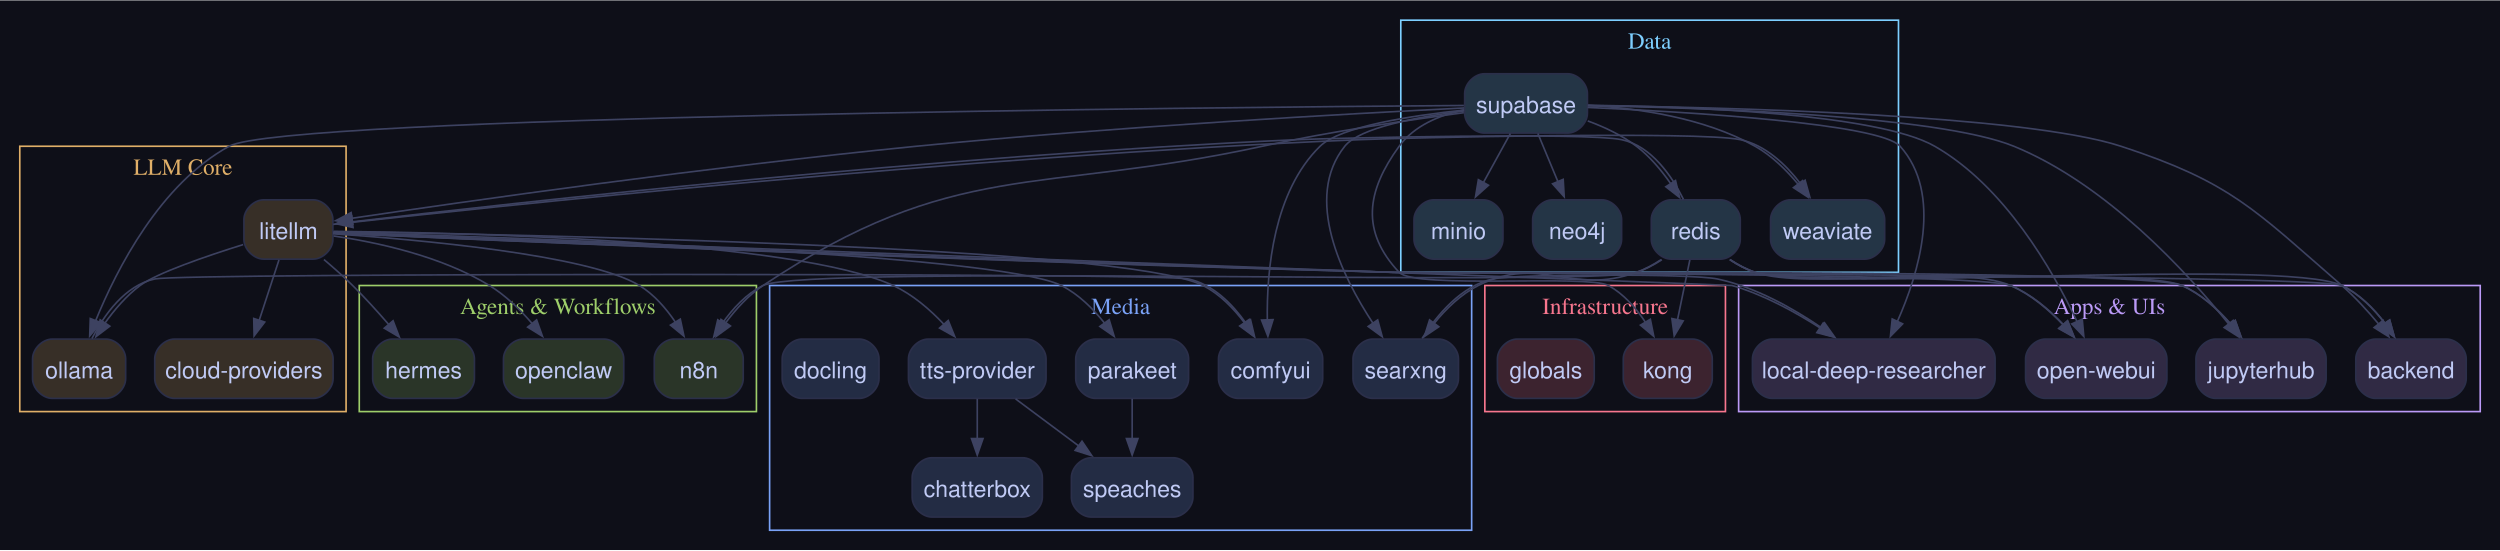
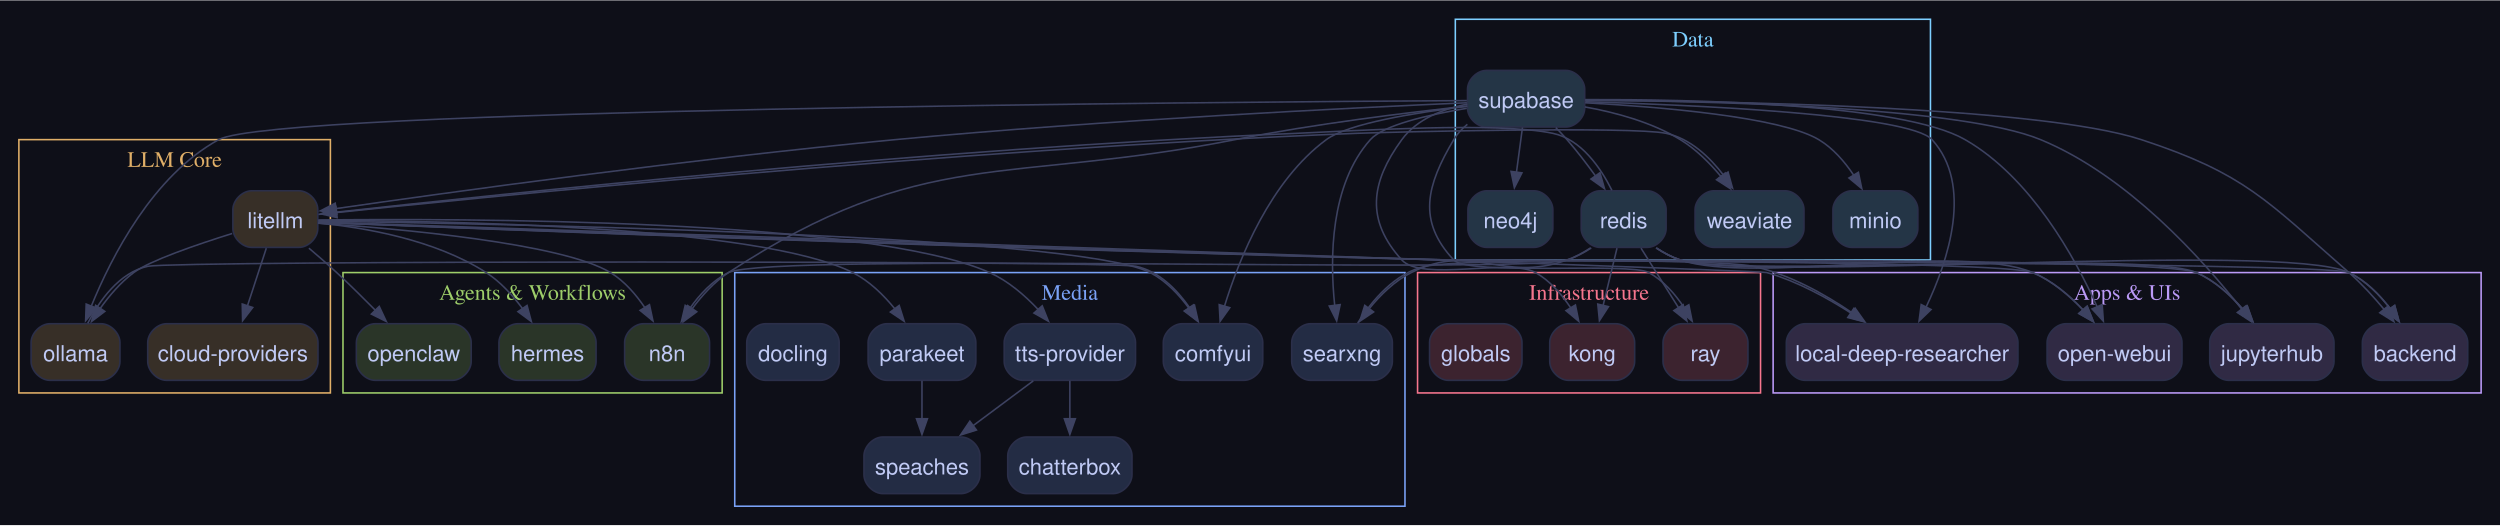
- <svg xmlns="http://www.w3.org/2000/svg" width="1517pt" height="334pt" viewBox="0.00 0.00 1517.00 333.50">
+ <svg xmlns="http://www.w3.org/2000/svg" width="1589pt" height="334pt" viewBox="0.00 0.00 1589.00 333.50">
  <g id="graph0" class="graph" transform="scale(1 1) rotate(0) translate(4 329.5)">
-     <polygon fill="#0e0f18" stroke="none" points="-4,4 -4,-329.5 1513,-329.5 1513,4 -4,4" />
+     <polygon fill="#0e0f18" stroke="none" points="-4,4 -4,-329.5 1585,-329.5 1585,4 -4,4" />
    <g id="clust1" class="cluster">
-       <polygon fill="#0e0f18" stroke="#f7768e" points="897,-80 897,-156.5 1043,-156.5 1043,-80 897,-80" />
-       <text text-anchor="middle" x="970" y="-139.2" font-family="Times,serif" font-size="14.00" fill="#f7768e">Infrastructure</text>
+       <polygon fill="#0e0f18" stroke="#f7768e" points="897,-80 897,-156.5 1115,-156.5 1115,-80 897,-80" />
+       <text text-anchor="middle" x="1006" y="-139.2" font-family="Times,serif" font-size="14.00" fill="#f7768e">Infrastructure</text>
    </g>
    <g id="clust2" class="cluster">
-       <polygon fill="#0e0f18" stroke="#7dcfff" points="846,-164.5 846,-317.5 1148,-317.5 1148,-164.5 846,-164.5" />
-       <text text-anchor="middle" x="997" y="-300.2" font-family="Times,serif" font-size="14.00" fill="#7dcfff">Data</text>
+       <polygon fill="#0e0f18" stroke="#7dcfff" points="921,-164.5 921,-317.5 1223,-317.5 1223,-164.5 921,-164.5" />
+       <text text-anchor="middle" x="1072" y="-300.2" font-family="Times,serif" font-size="14.00" fill="#7dcfff">Data</text>
    </g>
    <g id="clust3" class="cluster">
      <polygon fill="#0e0f18" stroke="#e0af68" points="8,-80 8,-241 206,-241 206,-80 8,-80" />
      <text text-anchor="middle" x="107" y="-223.7" font-family="Times,serif" font-size="14.00" fill="#e0af68">LLM Core</text>
    </g>
    <g id="clust4" class="cluster">
      <polygon fill="#0e0f18" stroke="#7aa2f7" points="463,-8 463,-156.5 889,-156.5 889,-8 463,-8" />
      <text text-anchor="middle" x="676" y="-139.2" font-family="Times,serif" font-size="14.00" fill="#7aa2f7">Media</text>
    </g>
    <g id="clust5" class="cluster">
      <polygon fill="#0e0f18" stroke="#9ece6a" points="214,-80 214,-156.5 455,-156.5 455,-80 214,-80" />
      <text text-anchor="middle" x="334.5" y="-139.2" font-family="Times,serif" font-size="14.00" fill="#9ece6a">Agents &amp; Workflows</text>
    </g>
    <g id="clust6" class="cluster">
-       <polygon fill="#0e0f18" stroke="#bb9af7" points="1051,-80 1051,-156.5 1501,-156.5 1501,-80 1051,-80" />
-       <text text-anchor="middle" x="1276" y="-139.2" font-family="Times,serif" font-size="14.00" fill="#bb9af7">Apps &amp; UIs</text>
+       <polygon fill="#0e0f18" stroke="#bb9af7" points="1123,-80 1123,-156.5 1573,-156.5 1573,-80 1123,-80" />
+       <text text-anchor="middle" x="1348" y="-139.2" font-family="Times,serif" font-size="14.00" fill="#bb9af7">Apps &amp; UIs</text>
    </g>
    <g id="node1" class="node">
      <path fill="#f7768e" fill-opacity="0.2" stroke="#2b2f4a" d="M951.38,-124C951.38,-124 916.62,-124 916.62,-124 910.62,-124 904.62,-118 904.62,-112 904.62,-112 904.62,-100 904.62,-100 904.62,-94 910.62,-88 916.62,-88 916.62,-88 951.38,-88 951.38,-88 957.38,-88 963.38,-94 963.38,-100 963.38,-100 963.38,-112 963.38,-112 963.38,-118 957.38,-124 951.38,-124" />
      <text text-anchor="middle" x="934" y="-100.2" font-family="Helvetica,sans-Serif" font-size="14.00" fill="#c0caf5">globals</text>
    </g>
    <g id="node2" class="node">
      <path fill="#f7768e" fill-opacity="0.2" stroke="#2b2f4a" d="M1023,-124C1023,-124 993,-124 993,-124 987,-124 981,-118 981,-112 981,-112 981,-100 981,-100 981,-94 987,-88 993,-88 993,-88 1023,-88 1023,-88 1029,-88 1035,-94 1035,-100 1035,-100 1035,-112 1035,-112 1035,-118 1029,-124 1023,-124" />
      <text text-anchor="middle" x="1008" y="-100.2" font-family="Helvetica,sans-Serif" font-size="14.00" fill="#c0caf5">kong</text>
    </g>
    <g id="node3" class="node">
-       <path fill="#7dcfff" fill-opacity="0.2" stroke="#2b2f4a" d="M947.25,-285C947.25,-285 896.75,-285 896.75,-285 890.75,-285 884.75,-279 884.75,-273 884.75,-273 884.75,-261 884.75,-261 884.75,-255 890.75,-249 896.75,-249 896.75,-249 947.25,-249 947.25,-249 953.25,-249 959.25,-255 959.25,-261 959.25,-261 959.25,-273 959.25,-273 959.25,-279 953.25,-285 947.25,-285" />
-       <text text-anchor="middle" x="922" y="-261.2" font-family="Helvetica,sans-Serif" font-size="14.00" fill="#c0caf5">supabase</text>
+       <path fill="#f7768e" fill-opacity="0.2" stroke="#2b2f4a" d="M1095,-124C1095,-124 1065,-124 1065,-124 1059,-124 1053,-118 1053,-112 1053,-112 1053,-100 1053,-100 1053,-94 1059,-88 1065,-88 1065,-88 1095,-88 1095,-88 1101,-88 1107,-94 1107,-100 1107,-100 1107,-112 1107,-112 1107,-118 1101,-124 1095,-124" />
+       <text text-anchor="middle" x="1080" y="-100.2" font-family="Helvetica,sans-Serif" font-size="14.00" fill="#c0caf5">ray</text>
+     </g>
+     <g id="node4" class="node">
+       <path fill="#7dcfff" fill-opacity="0.2" stroke="#2b2f4a" d="M991.25,-285C991.25,-285 940.75,-285 940.75,-285 934.75,-285 928.75,-279 928.75,-273 928.75,-273 928.75,-261 928.75,-261 928.75,-255 934.75,-249 940.75,-249 940.75,-249 991.25,-249 991.25,-249 997.25,-249 1003.25,-255 1003.25,-261 1003.25,-261 1003.25,-273 1003.25,-273 1003.25,-279 997.25,-285 991.25,-285" />
+       <text text-anchor="middle" x="966" y="-261.2" font-family="Helvetica,sans-Serif" font-size="14.00" fill="#c0caf5">supabase</text>
    </g>
    <g id="edge13" class="edge">
-       <path fill="none" stroke="#3d4261" d="M884.3,-263.08C869.58,-259.88 854.09,-253.51 845,-241 825.01,-213.5 821.73,-189.29 845,-164.5 854.68,-154.19 959.61,-163.31 972,-156.5 981.24,-151.42 988.72,-142.85 994.42,-134.25" />
-       <polygon fill="#3d4261" stroke="#3d4261" points="997.43,-136.04 999.52,-125.66 991.41,-132.47 997.43,-136.04" />
-     </g>
-     <g id="node4" class="node">
-       <path fill="#7dcfff" fill-opacity="0.2" stroke="#2b2f4a" d="M896,-208.5C896,-208.5 866,-208.5 866,-208.5 860,-208.5 854,-202.5 854,-196.5 854,-196.5 854,-184.5 854,-184.5 854,-178.5 860,-172.5 866,-172.5 866,-172.5 896,-172.5 896,-172.5 902,-172.5 908,-178.5 908,-184.5 908,-184.5 908,-196.5 908,-196.5 908,-202.5 902,-208.5 896,-208.5" />
-       <text text-anchor="middle" x="881" y="-184.7" font-family="Helvetica,sans-Serif" font-size="14.00" fill="#c0caf5">minio</text>
+       <path fill="none" stroke="#3d4261" d="M928.58,-263.59C913.12,-260.52 896.61,-254.11 887,-241 866.91,-213.57 864.11,-189.64 887,-164.5 899.77,-150.47 955.52,-165.89 972,-156.5 981.16,-151.28 988.62,-142.68 994.33,-134.09" />
+       <polygon fill="#3d4261" stroke="#3d4261" points="997.33,-135.91 999.45,-125.53 991.32,-132.32 997.33,-135.91" />
+     </g>
+     <g id="edge32" class="edge">
+       <path fill="none" stroke="#3d4261" d="M928.66,-250.73C925.24,-247.97 922.23,-244.75 920,-241 902.62,-211.78 896.75,-189.3 920,-164.5 929.44,-154.43 1031.91,-163.16 1044,-156.5 1053.23,-151.42 1060.72,-142.84 1066.42,-134.24" />
+       <polygon fill="#3d4261" stroke="#3d4261" points="1069.43,-136.04 1071.52,-125.65 1063.41,-132.46 1069.43,-136.04" />
+     </g>
+     <g id="node5" class="node">
+       <path fill="#7dcfff" fill-opacity="0.2" stroke="#2b2f4a" d="M1203,-208.5C1203,-208.5 1173,-208.5 1173,-208.5 1167,-208.5 1161,-202.5 1161,-196.5 1161,-196.5 1161,-184.5 1161,-184.5 1161,-178.5 1167,-172.5 1173,-172.5 1173,-172.5 1203,-172.5 1203,-172.5 1209,-172.5 1215,-178.5 1215,-184.5 1215,-184.5 1215,-196.5 1215,-196.5 1215,-202.5 1209,-208.5 1203,-208.5" />
+       <text text-anchor="middle" x="1188" y="-184.7" font-family="Helvetica,sans-Serif" font-size="14.00" fill="#c0caf5">minio</text>
    </g>
    <g id="edge20" class="edge">
-       <path fill="none" stroke="#3d4261" d="M912.49,-248.72C907.61,-239.85 901.55,-228.84 896.05,-218.85" />
-       <polygon fill="#3d4261" stroke="#3d4261" points="899.22,-217.34 891.33,-210.27 893.08,-220.72 899.22,-217.34" />
-     </g>
-     <g id="node5" class="node">
-       <path fill="#7dcfff" fill-opacity="0.2" stroke="#2b2f4a" d="M968,-208.5C968,-208.5 938,-208.5 938,-208.5 932,-208.5 926,-202.5 926,-196.5 926,-196.5 926,-184.5 926,-184.5 926,-178.5 932,-172.5 938,-172.5 938,-172.5 968,-172.5 968,-172.5 974,-172.5 980,-178.5 980,-184.5 980,-184.5 980,-196.5 980,-196.5 980,-202.5 974,-208.5 968,-208.5" />
-       <text text-anchor="middle" x="953" y="-184.7" font-family="Helvetica,sans-Serif" font-size="14.00" fill="#c0caf5">neo4j</text>
+       <path fill="none" stroke="#3d4261" d="M1003.53,-264.42C1050.48,-261.85 1127.66,-255.52 1152,-241 1161.05,-235.6 1168.49,-226.95 1174.21,-218.39" />
+       <polygon fill="#3d4261" stroke="#3d4261" points="1177.19,-220.24 1179.35,-209.86 1171.19,-216.62 1177.19,-220.24" />
+     </g>
+     <g id="node6" class="node">
+       <path fill="#7dcfff" fill-opacity="0.2" stroke="#2b2f4a" d="M971,-208.5C971,-208.5 941,-208.5 941,-208.5 935,-208.5 929,-202.5 929,-196.5 929,-196.5 929,-184.5 929,-184.5 929,-178.5 935,-172.5 941,-172.5 941,-172.5 971,-172.5 971,-172.5 977,-172.5 983,-178.5 983,-184.5 983,-184.5 983,-196.5 983,-196.5 983,-202.5 977,-208.5 971,-208.5" />
+       <text text-anchor="middle" x="956" y="-184.7" font-family="Helvetica,sans-Serif" font-size="14.00" fill="#c0caf5">neo4j</text>
    </g>
    <g id="edge24" class="edge">
-       <path fill="none" stroke="#3d4261" d="M929.19,-248.72C932.8,-240.04 937.27,-229.3 941.36,-219.48" />
-       <polygon fill="#3d4261" stroke="#3d4261" points="944.55,-220.92 945.16,-210.34 938.09,-218.23 944.55,-220.92" />
-     </g>
-     <g id="node6" class="node">
-       <path fill="#7dcfff" fill-opacity="0.2" stroke="#2b2f4a" d="M1040,-208.5C1040,-208.5 1010,-208.5 1010,-208.5 1004,-208.5 998,-202.5 998,-196.5 998,-196.5 998,-184.5 998,-184.5 998,-178.5 1004,-172.5 1010,-172.5 1010,-172.5 1040,-172.5 1040,-172.5 1046,-172.5 1052,-178.5 1052,-184.5 1052,-184.5 1052,-196.5 1052,-196.5 1052,-202.5 1046,-208.5 1040,-208.5" />
-       <text text-anchor="middle" x="1025" y="-184.7" font-family="Helvetica,sans-Serif" font-size="14.00" fill="#c0caf5">redis</text>
-     </g>
-     <g id="edge32" class="edge">
-       <path fill="none" stroke="#3d4261" d="M959.45,-256.37C969.66,-252.63 980.3,-247.61 989,-241 997.06,-234.88 1004.11,-226.46 1009.78,-218.3" />
-       <polygon fill="#3d4261" stroke="#3d4261" points="1012.7,-220.22 1015.17,-209.92 1006.82,-216.43 1012.7,-220.22" />
+       <path fill="none" stroke="#3d4261" d="M963.68,-248.72C962.54,-240.23 961.14,-229.76 959.84,-220.12" />
+       <polygon fill="#3d4261" stroke="#3d4261" points="963.34,-219.89 958.54,-210.44 956.4,-220.82 963.34,-219.89" />
    </g>
    <g id="node7" class="node">
-       <path fill="#7dcfff" fill-opacity="0.2" stroke="#2b2f4a" d="M1127.62,-208.5C1127.62,-208.5 1082.38,-208.5 1082.38,-208.5 1076.38,-208.5 1070.38,-202.5 1070.38,-196.5 1070.38,-196.5 1070.38,-184.5 1070.38,-184.5 1070.38,-178.5 1076.38,-172.5 1082.38,-172.5 1082.38,-172.5 1127.62,-172.5 1127.62,-172.5 1133.62,-172.5 1139.62,-178.5 1139.62,-184.5 1139.62,-184.5 1139.62,-196.5 1139.62,-196.5 1139.62,-202.5 1133.62,-208.5 1127.62,-208.5" />
-       <text text-anchor="middle" x="1105" y="-184.7" font-family="Helvetica,sans-Serif" font-size="14.00" fill="#c0caf5">weaviate</text>
-     </g>
-     <g id="edge38" class="edge">
-       <path fill="none" stroke="#3d4261" d="M959.64,-265.82C988.96,-264.18 1029.78,-258.51 1061,-241 1071.02,-235.38 1079.91,-226.62 1087.04,-218.01" />
-       <polygon fill="#3d4261" stroke="#3d4261" points="1089.81,-220.15 1093.13,-210.09 1084.26,-215.89 1089.81,-220.15" />
+       <path fill="#7dcfff" fill-opacity="0.2" stroke="#2b2f4a" d="M1043,-208.5C1043,-208.5 1013,-208.5 1013,-208.5 1007,-208.5 1001,-202.5 1001,-196.5 1001,-196.5 1001,-184.5 1001,-184.5 1001,-178.5 1007,-172.5 1013,-172.5 1013,-172.5 1043,-172.5 1043,-172.5 1049,-172.5 1055,-178.5 1055,-184.5 1055,-184.5 1055,-196.5 1055,-196.5 1055,-202.5 1049,-208.5 1043,-208.5" />
+       <text text-anchor="middle" x="1028" y="-184.7" font-family="Helvetica,sans-Serif" font-size="14.00" fill="#c0caf5">redis</text>
+     </g>
+     <g id="edge34" class="edge">
+       <path fill="none" stroke="#3d4261" d="M984.87,-248.63C987.34,-246.14 989.78,-243.55 992,-241 998.28,-233.79 1004.6,-225.53 1010.15,-217.85" />
+       <polygon fill="#3d4261" stroke="#3d4261" points="1012.93,-219.99 1015.83,-209.8 1007.21,-215.95 1012.93,-219.99" />
    </g>
    <g id="node8" class="node">
+       <path fill="#7dcfff" fill-opacity="0.2" stroke="#2b2f4a" d="M1130.62,-208.5C1130.62,-208.5 1085.38,-208.5 1085.38,-208.5 1079.38,-208.5 1073.38,-202.5 1073.38,-196.5 1073.38,-196.5 1073.38,-184.5 1073.38,-184.5 1073.38,-178.5 1079.38,-172.5 1085.38,-172.5 1085.38,-172.5 1130.62,-172.5 1130.62,-172.5 1136.62,-172.5 1142.62,-178.5 1142.62,-184.5 1142.62,-184.5 1142.62,-196.5 1142.62,-196.5 1142.62,-202.5 1136.62,-208.5 1130.62,-208.5" />
+       <text text-anchor="middle" x="1108" y="-184.7" font-family="Helvetica,sans-Serif" font-size="14.00" fill="#c0caf5">weaviate</text>
+     </g>
+     <g id="edge40" class="edge">
+       <path fill="none" stroke="#3d4261" d="M1003.4,-261.78C1022.59,-258.34 1045.7,-252.14 1064,-241 1073.81,-235.03 1082.66,-226.18 1089.81,-217.61" />
+       <polygon fill="#3d4261" stroke="#3d4261" points="1092.54,-219.8 1095.93,-209.76 1087.02,-215.5 1092.54,-219.8" />
+     </g>
+     <g id="node9" class="node">
      <path fill="#e0af68" fill-opacity="0.2" stroke="#2b2f4a" d="M186,-208.5C186,-208.5 156,-208.5 156,-208.5 150,-208.5 144,-202.5 144,-196.5 144,-196.5 144,-184.5 144,-184.5 144,-178.5 150,-172.5 156,-172.5 156,-172.5 186,-172.5 186,-172.5 192,-172.5 198,-178.5 198,-184.5 198,-184.5 198,-196.5 198,-196.5 198,-202.5 192,-208.5 186,-208.5" />
      <text text-anchor="middle" x="171" y="-184.7" font-family="Helvetica,sans-Serif" font-size="14.00" fill="#c0caf5">litellm</text>
    </g>
    <g id="edge15" class="edge">
-       <path fill="none" stroke="#3d4261" d="M884.38,-264.23C817.44,-260.9 673.26,-252.96 552,-241 426.19,-228.59 277.83,-207.42 209.27,-197.27" />
-       <polygon fill="#3d4261" stroke="#3d4261" points="210.09,-193.85 199.69,-195.84 209.06,-200.78 210.09,-193.85" />
-     </g>
-     <g id="node10" class="node">
+       <path fill="none" stroke="#3d4261" d="M928.34,-264.44C857.23,-261.32 698.34,-253.52 565,-241 434.26,-228.72 279.95,-207.31 209.52,-197.16" />
+       <polygon fill="#3d4261" stroke="#3d4261" points="210.06,-193.7 199.66,-195.73 209.06,-200.62 210.06,-193.7" />
+     </g>
+     <g id="node11" class="node">
      <path fill="#e0af68" fill-opacity="0.2" stroke="#2b2f4a" d="M60.25,-124C60.25,-124 27.75,-124 27.75,-124 21.75,-124 15.75,-118 15.75,-112 15.75,-112 15.75,-100 15.75,-100 15.75,-94 21.75,-88 27.75,-88 27.75,-88 60.25,-88 60.25,-88 66.25,-88 72.25,-94 72.25,-100 72.25,-100 72.25,-112 72.25,-112 72.25,-118 66.25,-124 60.25,-124" />
      <text text-anchor="middle" x="44" y="-100.2" font-family="Helvetica,sans-Serif" font-size="14.00" fill="#c0caf5">ollama</text>
    </g>
    <g id="edge25" class="edge">
-       <path fill="none" stroke="#3d4261" d="M884.26,-265.75C731.84,-264.62 168.12,-259.22 135,-241 93.35,-218.08 67.02,-166.99 53.94,-134.93" />
-       <polygon fill="#3d4261" stroke="#3d4261" points="57.31,-133.93 50.42,-125.88 50.78,-136.47 57.31,-133.93" />
-     </g>
-     <g id="node12" class="node">
+       <path fill="none" stroke="#3d4261" d="M928.31,-265.82C770.6,-264.93 170.15,-260.3 135,-241 93.33,-218.12 67.01,-167.01 53.94,-134.95" />
+       <polygon fill="#3d4261" stroke="#3d4261" points="57.3,-133.94 50.41,-125.89 50.78,-136.47 57.3,-133.94" />
+     </g>
+     <g id="node13" class="node">
      <path fill="#7aa2f7" fill-opacity="0.2" stroke="#2b2f4a" d="M786.62,-124C786.62,-124 747.38,-124 747.38,-124 741.38,-124 735.38,-118 735.38,-112 735.38,-112 735.38,-100 735.38,-100 735.38,-94 741.38,-88 747.38,-88 747.38,-88 786.62,-88 786.62,-88 792.62,-88 798.62,-94 798.62,-100 798.62,-100 798.62,-112 798.62,-112 798.62,-118 792.62,-124 786.62,-124" />
      <text text-anchor="middle" x="767" y="-100.2" font-family="Helvetica,sans-Serif" font-size="14.00" fill="#c0caf5">comfyui</text>
    </g>
    <g id="edge6" class="edge">
-       <path fill="none" stroke="#3d4261" d="M884.4,-262.96C852.22,-259.58 809.23,-252.95 797,-241 768.85,-213.49 764.53,-165.74 765.01,-135.29" />
-       <polygon fill="#3d4261" stroke="#3d4261" points="768.5,-135.8 765.36,-125.68 761.5,-135.55 768.5,-135.8" />
-     </g>
-     <g id="node14" class="node">
+       <path fill="none" stroke="#3d4261" d="M928.52,-262.19C896.33,-258.28 852.96,-251.31 839,-241 803.58,-214.85 783.76,-165.93 774.24,-134.99" />
+       <polygon fill="#3d4261" stroke="#3d4261" points="777.65,-134.18 771.51,-125.55 770.93,-136.13 777.65,-134.18" />
+     </g>
+     <g id="node15" class="node">
      <path fill="#7aa2f7" fill-opacity="0.2" stroke="#2b2f4a" d="M869,-124C869,-124 829,-124 829,-124 823,-124 817,-118 817,-112 817,-112 817,-100 817,-100 817,-94 823,-88 829,-88 829,-88 869,-88 869,-88 875,-88 881,-94 881,-100 881,-100 881,-112 881,-112 881,-118 875,-124 869,-124" />
      <text text-anchor="middle" x="849" y="-100.2" font-family="Helvetica,sans-Serif" font-size="14.00" fill="#c0caf5">searxng</text>
    </g>
-     <g id="edge33" class="edge">
-       <path fill="none" stroke="#3d4261" d="M884.33,-262.42C856.15,-258.87 821.01,-252.29 812,-241 786.97,-209.65 810.04,-162.52 829.3,-133.32" />
-       <polygon fill="#3d4261" stroke="#3d4261" points="831.97,-135.62 834.75,-125.4 826.2,-131.65 831.97,-135.62" />
-     </g>
-     <g id="node19" class="node">
+     <g id="edge35" class="edge">
+       <path fill="none" stroke="#3d4261" d="M928.27,-260.91C903.89,-256.82 875.23,-250.23 867,-241 841.45,-212.37 841.19,-165.66 844.34,-135.64" />
+       <polygon fill="#3d4261" stroke="#3d4261" points="847.81,-136.13 845.59,-125.77 840.86,-135.25 847.81,-136.13" />
+     </g>
+     <g id="node20" class="node">
      <path fill="#9ece6a" fill-opacity="0.2" stroke="#2b2f4a" d="M435,-124C435,-124 405,-124 405,-124 399,-124 393,-118 393,-112 393,-112 393,-100 393,-100 393,-94 399,-88 405,-88 405,-88 435,-88 435,-88 441,-88 447,-94 447,-100 447,-100 447,-112 447,-112 447,-118 441,-124 435,-124" />
      <text text-anchor="middle" x="420" y="-100.2" font-family="Helvetica,sans-Serif" font-size="14.00" fill="#c0caf5">n8n</text>
    </g>
    <g id="edge21" class="edge">
-       <path fill="none" stroke="#3d4261" d="M884.27,-261.37C851.7,-257.08 803.49,-249.99 762,-241 625.37,-211.38 575.35,-234.02 459,-156.5 450.23,-150.66 442.54,-142.2 436.36,-133.93" />
-       <polygon fill="#3d4261" stroke="#3d4261" points="439.24,-131.95 430.68,-125.72 433.49,-135.93 439.24,-131.95" />
-     </g>
-     <g id="node21" class="node">
-       <path fill="#bb9af7" fill-opacity="0.2" stroke="#2b2f4a" d="M1480.5,-124C1480.5,-124 1437.5,-124 1437.5,-124 1431.5,-124 1425.5,-118 1425.5,-112 1425.5,-112 1425.5,-100 1425.5,-100 1425.5,-94 1431.5,-88 1437.5,-88 1437.5,-88 1480.5,-88 1480.5,-88 1486.5,-88 1492.5,-94 1492.5,-100 1492.5,-100 1492.5,-112 1492.5,-112 1492.5,-118 1486.5,-124 1480.5,-124" />
-       <text text-anchor="middle" x="1459" y="-100.2" font-family="Helvetica,sans-Serif" font-size="14.00" fill="#c0caf5">backend</text>
+       <path fill="none" stroke="#3d4261" d="M928.57,-262.3C891.04,-258.27 831.71,-251.04 781,-241 635.86,-212.26 582.76,-237.59 459,-156.5 449.96,-150.57 442.09,-141.85 435.83,-133.37" />
+       <polygon fill="#3d4261" stroke="#3d4261" points="438.85,-131.59 430.32,-125.31 433.07,-135.54 438.85,-131.59" />
+     </g>
+     <g id="node22" class="node">
+       <path fill="#bb9af7" fill-opacity="0.2" stroke="#2b2f4a" d="M1552.5,-124C1552.5,-124 1509.5,-124 1509.5,-124 1503.5,-124 1497.5,-118 1497.5,-112 1497.5,-112 1497.5,-100 1497.5,-100 1497.5,-94 1503.5,-88 1509.5,-88 1509.5,-88 1552.5,-88 1552.5,-88 1558.5,-88 1564.5,-94 1564.5,-100 1564.5,-100 1564.5,-112 1564.5,-112 1564.5,-118 1558.5,-124 1552.5,-124" />
+       <text text-anchor="middle" x="1531" y="-100.2" font-family="Helvetica,sans-Serif" font-size="14.00" fill="#c0caf5">backend</text>
    </g>
    <g id="edge1" class="edge">
-       <path fill="none" stroke="#3d4261" d="M959.49,-265.71C1039.33,-264.73 1223.73,-260.37 1283,-241 1349.92,-219.13 1363.83,-202.66 1417,-156.5 1425.04,-149.52 1432.86,-140.95 1439.54,-132.92" />
-       <polygon fill="#3d4261" stroke="#3d4261" points="1442.06,-135.36 1445.59,-125.37 1436.6,-130.99 1442.06,-135.36" />
-     </g>
-     <g id="node22" class="node">
-       <path fill="#bb9af7" fill-opacity="0.2" stroke="#2b2f4a" d="M1395.5,-124C1395.5,-124 1340.5,-124 1340.5,-124 1334.5,-124 1328.5,-118 1328.5,-112 1328.5,-112 1328.5,-100 1328.5,-100 1328.5,-94 1334.5,-88 1340.5,-88 1340.5,-88 1395.5,-88 1395.5,-88 1401.5,-88 1407.5,-94 1407.5,-100 1407.5,-100 1407.5,-112 1407.5,-112 1407.5,-118 1401.5,-124 1395.5,-124" />
-       <text text-anchor="middle" x="1368" y="-100.2" font-family="Helvetica,sans-Serif" font-size="14.00" fill="#c0caf5">jupyterhub</text>
+       <path fill="none" stroke="#3d4261" d="M1003.71,-265.98C1088.55,-265.55 1292.12,-262.26 1357,-241 1423.19,-219.31 1436.55,-202.34 1489,-156.5 1497.02,-149.49 1504.83,-140.92 1511.51,-132.89" />
+       <polygon fill="#3d4261" stroke="#3d4261" points="1514.03,-135.33 1517.56,-125.34 1508.57,-130.95 1514.03,-135.33" />
+     </g>
+     <g id="node23" class="node">
+       <path fill="#bb9af7" fill-opacity="0.2" stroke="#2b2f4a" d="M1467.5,-124C1467.5,-124 1412.5,-124 1412.5,-124 1406.5,-124 1400.5,-118 1400.5,-112 1400.5,-112 1400.5,-100 1400.5,-100 1400.5,-94 1406.5,-88 1412.5,-88 1412.5,-88 1467.5,-88 1467.5,-88 1473.5,-88 1479.5,-94 1479.5,-100 1479.5,-100 1479.5,-112 1479.5,-112 1479.5,-118 1473.5,-124 1467.5,-124" />
+       <text text-anchor="middle" x="1440" y="-100.2" font-family="Helvetica,sans-Serif" font-size="14.00" fill="#c0caf5">jupyterhub</text>
    </g>
    <g id="edge10" class="edge">
-       <path fill="none" stroke="#3d4261" d="M959.66,-265.61C1028.59,-264.43 1172.17,-259.73 1218,-241 1273.9,-218.15 1322.72,-165.03 1348.52,-132.95" />
-       <polygon fill="#3d4261" stroke="#3d4261" points="1351.11,-135.33 1354.54,-125.31 1345.61,-131 1351.11,-135.33" />
-     </g>
-     <g id="node23" class="node">
-       <path fill="#bb9af7" fill-opacity="0.2" stroke="#2b2f4a" d="M1298.88,-124C1298.88,-124 1237.12,-124 1237.12,-124 1231.12,-124 1225.12,-118 1225.12,-112 1225.12,-112 1225.12,-100 1225.12,-100 1225.12,-94 1231.12,-88 1237.12,-88 1237.12,-88 1298.88,-88 1298.88,-88 1304.88,-88 1310.88,-94 1310.88,-100 1310.88,-100 1310.88,-112 1310.88,-112 1310.88,-118 1304.88,-124 1298.88,-124" />
-       <text text-anchor="middle" x="1268" y="-100.2" font-family="Helvetica,sans-Serif" font-size="14.00" fill="#c0caf5">open-webui</text>
+       <path fill="none" stroke="#3d4261" d="M1003.54,-266.03C1077.98,-265.62 1241.55,-262.23 1293,-241 1348.2,-218.22 1395.9,-165.07 1421.05,-132.98" />
+       <polygon fill="#3d4261" stroke="#3d4261" points="1423.6,-135.4 1426.9,-125.34 1418.04,-131.15 1423.6,-135.4" />
+     </g>
+     <g id="node24" class="node">
+       <path fill="#bb9af7" fill-opacity="0.2" stroke="#2b2f4a" d="M1370.88,-124C1370.88,-124 1309.12,-124 1309.12,-124 1303.12,-124 1297.12,-118 1297.12,-112 1297.12,-112 1297.12,-100 1297.12,-100 1297.12,-94 1303.12,-88 1309.12,-88 1309.12,-88 1370.88,-88 1370.88,-88 1376.88,-88 1382.88,-94 1382.88,-100 1382.88,-100 1382.88,-112 1382.88,-112 1382.88,-118 1376.88,-124 1370.88,-124" />
+       <text text-anchor="middle" x="1340" y="-100.2" font-family="Helvetica,sans-Serif" font-size="14.00" fill="#c0caf5">open-webui</text>
    </g>
    <g id="edge27" class="edge">
-       <path fill="none" stroke="#3d4261" d="M959.65,-265.9C1019.98,-265.13 1135.07,-260.99 1170,-241 1212.29,-216.79 1241.46,-166.11 1256.4,-134.49" />
-       <polygon fill="#3d4261" stroke="#3d4261" points="1259.51,-136.1 1260.46,-125.55 1253.14,-133.2 1259.51,-136.1" />
-     </g>
-     <g id="node24" class="node">
-       <path fill="#bb9af7" fill-opacity="0.2" stroke="#2b2f4a" d="M1194.62,-124C1194.62,-124 1071.38,-124 1071.38,-124 1065.38,-124 1059.38,-118 1059.38,-112 1059.38,-112 1059.38,-100 1059.38,-100 1059.38,-94 1065.38,-88 1071.38,-88 1071.38,-88 1194.62,-88 1194.62,-88 1200.62,-88 1206.62,-94 1206.62,-100 1206.62,-100 1206.62,-112 1206.62,-112 1206.62,-118 1200.62,-124 1194.62,-124" />
-       <text text-anchor="middle" x="1133" y="-100.2" font-family="Helvetica,sans-Serif" font-size="14.00" fill="#c0caf5">local-deep-researcher</text>
+       <path fill="none" stroke="#3d4261" d="M1003.56,-266.46C1069.95,-266.66 1204.84,-264.09 1245,-241 1286.8,-216.97 1314.82,-166.24 1329.04,-134.55" />
+       <polygon fill="#3d4261" stroke="#3d4261" points="1332.15,-136.17 1332.89,-125.6 1325.72,-133.4 1332.15,-136.17" />
+     </g>
+     <g id="node25" class="node">
+       <path fill="#bb9af7" fill-opacity="0.2" stroke="#2b2f4a" d="M1266.62,-124C1266.62,-124 1143.38,-124 1143.38,-124 1137.38,-124 1131.38,-118 1131.38,-112 1131.38,-112 1131.38,-100 1131.38,-100 1131.38,-94 1137.38,-88 1143.38,-88 1143.38,-88 1266.62,-88 1266.62,-88 1272.62,-88 1278.62,-94 1278.62,-100 1278.62,-100 1278.62,-112 1278.62,-112 1278.62,-118 1272.62,-124 1266.62,-124" />
+       <text text-anchor="middle" x="1205" y="-100.2" font-family="Helvetica,sans-Serif" font-size="14.00" fill="#c0caf5">local-deep-researcher</text>
    </g>
    <g id="edge17" class="edge">
-       <path fill="none" stroke="#3d4261" d="M959.4,-264.56C1020.59,-261.82 1136.6,-254.84 1149,-241 1174.9,-212.09 1160.58,-164.49 1147.25,-134.49" />
-       <polygon fill="#3d4261" stroke="#3d4261" points="1150.52,-133.23 1143.1,-125.67 1144.19,-136.21 1150.52,-133.23" />
+       <path fill="none" stroke="#3d4261" d="M1003.59,-265.09C1071.62,-263.06 1209.48,-256.99 1224,-241 1250.16,-212.18 1234.51,-164.55 1220.2,-134.52" />
+       <polygon fill="#3d4261" stroke="#3d4261" points="1223.37,-133.03 1215.75,-125.67 1217.12,-136.18 1223.37,-133.03" />
    </g>
    <g id="edge14" class="edge">
-       <path fill="none" stroke="#3d4261" d="M1021.39,-172C1019.21,-161.39 1016.37,-147.6 1013.86,-135.46" />
-       <polygon fill="#3d4261" stroke="#3d4261" points="1017.35,-135.04 1011.91,-125.95 1010.5,-136.45 1017.35,-135.04" />
+       <path fill="none" stroke="#3d4261" d="M1023.76,-172C1021.19,-161.39 1017.84,-147.6 1014.9,-135.46" />
+       <polygon fill="#3d4261" stroke="#3d4261" points="1018.35,-134.84 1012.59,-125.94 1011.55,-136.48 1018.35,-134.84" />
+     </g>
+     <g id="edge33" class="edge">
+       <path fill="none" stroke="#3d4261" d="M1039.03,-172C1045.99,-160.96 1055.13,-146.46 1063.01,-133.96" />
+       <polygon fill="#3d4261" stroke="#3d4261" points="1065.81,-136.08 1068.18,-125.75 1059.89,-132.34 1065.81,-136.08" />
    </g>
    <g id="edge16" class="edge">
-       <path fill="none" stroke="#3d4261" d="M1017.5,-208.83C1010.36,-223.12 998,-241.18 980,-245 958.59,-249.54 804.87,-245.97 783,-245 565.62,-235.34 306.08,-206.47 209.6,-195.14" />
-       <polygon fill="#3d4261" stroke="#3d4261" points="210.24,-191.69 199.89,-193.99 209.41,-198.64 210.24,-191.69" />
-     </g>
-     <g id="edge34" class="edge">
-       <path fill="none" stroke="#3d4261" d="M1003.93,-172.19C999.26,-169.14 994.16,-166.35 989,-164.5 948.71,-150.02 931.29,-175.65 893,-156.5 882.47,-151.23 873.32,-142.26 866.13,-133.38" />
-       <polygon fill="#3d4261" stroke="#3d4261" points="869.07,-131.47 860.29,-125.55 863.46,-135.65 869.07,-131.47" />
+       <path fill="none" stroke="#3d4261" d="M1020.5,-208.83C1013.36,-223.12 1001,-241.18 983,-245 947.57,-252.52 856.19,-246.52 820,-245 587.96,-235.27 310.47,-206.07 209.85,-194.91" />
+       <polygon fill="#3d4261" stroke="#3d4261" points="210.3,-191.43 199.97,-193.8 209.52,-198.39 210.3,-191.43" />
+     </g>
+     <g id="edge36" class="edge">
+       <path fill="none" stroke="#3d4261" d="M1006.94,-172.18C1002.26,-169.13 997.16,-166.35 992,-164.5 950.44,-149.62 932.51,-176.19 893,-156.5 882.46,-151.25 873.31,-142.27 866.13,-133.4" />
+       <polygon fill="#3d4261" stroke="#3d4261" points="869.06,-131.48 860.28,-125.56 863.45,-135.67 869.06,-131.48" />
    </g>
    <g id="edge22" class="edge">
-       <path fill="none" stroke="#3d4261" d="M1004.41,-172.17C999.63,-169.04 994.36,-166.22 989,-164.5 960.97,-155.49 485.4,-169.55 459,-156.5 448.92,-151.51 440.64,-142.55 434.35,-133.6" />
-       <polygon fill="#3d4261" stroke="#3d4261" points="437.44,-131.94 429.12,-125.37 431.53,-135.69 437.44,-131.94" />
+       <path fill="none" stroke="#3d4261" d="M1007.41,-172.17C1002.63,-169.04 997.36,-166.22 992,-164.5 963.81,-155.44 485.55,-169.63 459,-156.5 448.92,-151.51 440.64,-142.55 434.35,-133.6" />
+       <polygon fill="#3d4261" stroke="#3d4261" points="437.44,-131.94 429.12,-125.38 431.53,-135.69 437.44,-131.94" />
    </g>
    <g id="edge2" class="edge">
-       <path fill="none" stroke="#3d4261" d="M1045.6,-172.2C1050.38,-169.07 1055.65,-166.24 1061,-164.5 1098.62,-152.25 1381.28,-173.53 1417,-156.5 1427.57,-151.46 1436.48,-142.36 1443.33,-133.32" />
-       <polygon fill="#3d4261" stroke="#3d4261" points="1446.04,-135.56 1448.86,-125.34 1440.29,-131.57 1446.04,-135.56" />
+       <path fill="none" stroke="#3d4261" d="M1048.59,-172.19C1053.37,-169.05 1058.64,-166.23 1064,-164.5 1108.94,-149.96 1446.33,-176.75 1489,-156.5 1499.58,-151.48 1508.49,-142.38 1515.34,-133.34" />
+       <polygon fill="#3d4261" stroke="#3d4261" points="1518.05,-135.57 1520.86,-125.36 1512.3,-131.59 1518.05,-135.57" />
    </g>
    <g id="edge11" class="edge">
-       <path fill="none" stroke="#3d4261" d="M1045.61,-172.24C1050.39,-169.1 1055.65,-166.27 1061,-164.5 1088.34,-155.47 1293.66,-168.13 1320,-156.5 1331.5,-151.42 1341.64,-142.18 1349.6,-133.05" />
-       <polygon fill="#3d4261" stroke="#3d4261" points="1352.31,-135.27 1355.86,-125.29 1346.86,-130.88 1352.31,-135.27" />
+       <path fill="none" stroke="#3d4261" d="M1048.6,-172.21C1053.38,-169.07 1058.65,-166.25 1064,-164.5 1098.65,-153.18 1358.6,-171.12 1392,-156.5 1403.51,-151.46 1413.66,-142.23 1421.62,-133.09" />
+       <polygon fill="#3d4261" stroke="#3d4261" points="1424.33,-135.3 1427.87,-125.32 1418.88,-130.91 1424.33,-135.3" />
    </g>
    <g id="edge28" class="edge">
-       <path fill="none" stroke="#3d4261" d="M1046.02,-172.07C1050.7,-169.02 1055.82,-166.27 1061,-164.5 1093.64,-153.35 1184.32,-170.13 1216,-156.5 1228.27,-151.22 1239.38,-141.69 1248.16,-132.38" />
-       <polygon fill="#3d4261" stroke="#3d4261" points="1250.53,-134.98 1254.52,-125.17 1245.28,-130.35 1250.53,-134.98" />
-     </g>
-     <g id="edge39" class="edge">
-       <path fill="none" stroke="#3d4261" d="M198.19,-193.6C287.34,-203.59 578.87,-234.87 821,-245 846.64,-246.07 1026.89,-250.33 1052,-245 1067.18,-241.78 1079.59,-230.02 1088.58,-218.25" />
-       <polygon fill="#3d4261" stroke="#3d4261" points="1091.34,-220.41 1094.18,-210.21 1085.59,-216.41 1091.34,-220.41" />
-     </g>
-     <g id="node9" class="node">
+       <path fill="none" stroke="#3d4261" d="M1049,-172C1053.68,-168.96 1058.8,-166.23 1064,-164.5 1111.26,-148.77 1242.09,-175.82 1288,-156.5 1300.31,-151.32 1311.43,-141.8 1320.2,-132.48" />
+       <polygon fill="#3d4261" stroke="#3d4261" points="1322.58,-135.07 1326.55,-125.25 1317.32,-130.45 1322.58,-135.07" />
+     </g>
+     <g id="edge41" class="edge">
+       <path fill="none" stroke="#3d4261" d="M198.44,-193.46C291.1,-203.3 600.96,-234.82 858,-245 879.87,-245.87 1033.59,-249.54 1055,-245 1070.18,-241.78 1082.59,-230.02 1091.58,-218.25" />
+       <polygon fill="#3d4261" stroke="#3d4261" points="1094.34,-220.41 1097.18,-210.21 1088.59,-216.41 1094.34,-220.41" />
+     </g>
+     <g id="node10" class="node">
      <path fill="#e0af68" fill-opacity="0.2" stroke="#2b2f4a" d="M186.12,-124C186.12,-124 101.88,-124 101.88,-124 95.88,-124 89.88,-118 89.88,-112 89.88,-112 89.88,-100 89.88,-100 89.88,-94 95.88,-88 101.88,-88 101.88,-88 186.12,-88 186.12,-88 192.12,-88 198.12,-94 198.12,-100 198.12,-100 198.12,-112 198.12,-112 198.12,-118 192.12,-124 186.12,-124" />
      <text text-anchor="middle" x="144" y="-100.2" font-family="Helvetica,sans-Serif" font-size="14.00" fill="#c0caf5">cloud-providers</text>
    </g>
    <g id="edge5" class="edge">
      <path fill="none" stroke="#3d4261" d="M165.27,-172C161.77,-161.28 157.2,-147.32 153.19,-135.08" />
      <polygon fill="#3d4261" stroke="#3d4261" points="156.63,-134.32 150.19,-125.91 149.97,-136.5 156.63,-134.32" />
    </g>
    <g id="edge26" class="edge">
      <path fill="none" stroke="#3d4261" d="M143.53,-181.33C120.97,-174.27 91.14,-164.06 81,-156.5 72.71,-150.33 65.42,-141.79 59.56,-133.55" />
      <polygon fill="#3d4261" stroke="#3d4261" points="62.62,-131.83 54.18,-125.42 56.78,-135.69 62.62,-131.83" />
    </g>
    <g id="edge7" class="edge">
-       <path fill="none" stroke="#3d4261" d="M198.39,-189.14C303.65,-187.61 678.7,-180.48 726,-156.5 736.09,-151.39 744.61,-142.56 751.23,-133.77" />
-       <polygon fill="#3d4261" stroke="#3d4261" points="754.02,-135.89 756.8,-125.67 748.25,-131.93 754.02,-135.89" />
-     </g>
-     <g id="node13" class="node">
-       <path fill="#7aa2f7" fill-opacity="0.2" stroke="#2b2f4a" d="M705.25,-124C705.25,-124 660.75,-124 660.75,-124 654.75,-124 648.75,-118 648.75,-112 648.75,-112 648.75,-100 648.75,-100 648.75,-94 654.75,-88 660.75,-88 660.75,-88 705.25,-88 705.25,-88 711.25,-88 717.25,-94 717.25,-100 717.25,-100 717.25,-112 717.25,-112 717.25,-118 711.25,-124 705.25,-124" />
-       <text text-anchor="middle" x="683" y="-100.2" font-family="Helvetica,sans-Serif" font-size="14.00" fill="#c0caf5">parakeet</text>
+       <path fill="none" stroke="#3d4261" d="M198.45,-189.16C303.93,-187.7 679.76,-180.81 727,-156.5 736.96,-151.38 745.3,-142.55 751.74,-133.76" />
+       <polygon fill="#3d4261" stroke="#3d4261" points="754.5,-135.93 757.14,-125.67 748.68,-132.05 754.5,-135.93" />
+     </g>
+     <g id="node14" class="node">
+       <path fill="#7aa2f7" fill-opacity="0.2" stroke="#2b2f4a" d="M604.25,-124C604.25,-124 559.75,-124 559.75,-124 553.75,-124 547.75,-118 547.75,-112 547.75,-112 547.75,-100 547.75,-100 547.75,-94 553.75,-88 559.75,-88 559.75,-88 604.25,-88 604.25,-88 610.25,-88 616.25,-94 616.25,-100 616.25,-100 616.25,-112 616.25,-112 616.25,-118 610.25,-124 604.25,-124" />
+       <text text-anchor="middle" x="582" y="-100.2" font-family="Helvetica,sans-Serif" font-size="14.00" fill="#c0caf5">parakeet</text>
    </g>
    <g id="edge31" class="edge">
-       <path fill="none" stroke="#3d4261" d="M198.23,-188.79C292.37,-186.19 600.47,-176.23 640,-156.5 650.43,-151.29 659.4,-142.33 666.4,-133.45" />
-       <polygon fill="#3d4261" stroke="#3d4261" points="669.05,-135.76 672.09,-125.61 663.38,-131.65 669.05,-135.76" />
-     </g>
-     <g id="node15" class="node">
-       <path fill="#7aa2f7" fill-opacity="0.2" stroke="#2b2f4a" d="M618.75,-124C618.75,-124 559.25,-124 559.25,-124 553.25,-124 547.25,-118 547.25,-112 547.25,-112 547.25,-100 547.25,-100 547.25,-94 553.25,-88 559.25,-88 559.25,-88 618.75,-88 618.75,-88 624.75,-88 630.75,-94 630.75,-100 630.75,-100 630.75,-112 630.75,-112 630.75,-118 624.75,-124 618.75,-124" />
-       <text text-anchor="middle" x="589" y="-100.2" font-family="Helvetica,sans-Serif" font-size="14.00" fill="#c0caf5">tts-provider</text>
-     </g>
-     <g id="edge37" class="edge">
-       <path fill="none" stroke="#3d4261" d="M198.49,-189.38C273.05,-188.69 477.53,-184.24 538,-156.5 549.73,-151.12 560.39,-141.87 568.89,-132.82" />
-       <polygon fill="#3d4261" stroke="#3d4261" points="571.38,-135.29 575.35,-125.47 566.12,-130.67 571.38,-135.29" />
-     </g>
-     <g id="node18" class="node">
-       <path fill="#9ece6a" fill-opacity="0.2" stroke="#2b2f4a" d="M271.88,-124C271.88,-124 234.12,-124 234.12,-124 228.12,-124 222.12,-118 222.12,-112 222.12,-112 222.12,-100 222.12,-100 222.12,-94 228.12,-88 234.12,-88 234.12,-88 271.88,-88 271.88,-88 277.88,-88 283.88,-94 283.88,-100 283.88,-100 283.88,-112 283.88,-112 283.88,-118 277.88,-124 271.88,-124" />
-       <text text-anchor="middle" x="253" y="-100.2" font-family="Helvetica,sans-Serif" font-size="14.00" fill="#c0caf5">hermes</text>
+       <path fill="none" stroke="#3d4261" d="M198.33,-189.61C272.95,-189.52 478.52,-186.48 538,-156.5 548.52,-151.2 557.66,-142.22 564.85,-133.35" />
+       <polygon fill="#3d4261" stroke="#3d4261" points="567.52,-135.62 570.7,-125.52 561.91,-131.43 567.52,-135.62" />
+     </g>
+     <g id="node16" class="node">
+       <path fill="#7aa2f7" fill-opacity="0.2" stroke="#2b2f4a" d="M705.75,-124C705.75,-124 646.25,-124 646.25,-124 640.25,-124 634.25,-118 634.25,-112 634.25,-112 634.25,-100 634.25,-100 634.25,-94 640.25,-88 646.25,-88 646.25,-88 705.75,-88 705.75,-88 711.75,-88 717.75,-94 717.75,-100 717.75,-100 717.75,-112 717.75,-112 717.75,-118 711.75,-124 705.75,-124" />
+       <text text-anchor="middle" x="676" y="-100.2" font-family="Helvetica,sans-Serif" font-size="14.00" fill="#c0caf5">tts-provider</text>
+     </g>
+     <g id="edge39" class="edge">
+       <path fill="none" stroke="#3d4261" d="M198.32,-189.93C284.29,-190.91 548.11,-190.98 625,-156.5 636.77,-151.22 647.44,-141.99 655.94,-132.93" />
+       <polygon fill="#3d4261" stroke="#3d4261" points="658.44,-135.38 662.39,-125.55 653.17,-130.77 658.44,-135.38" />
+     </g>
+     <g id="node19" class="node">
+       <path fill="#9ece6a" fill-opacity="0.2" stroke="#2b2f4a" d="M362.88,-124C362.88,-124 325.12,-124 325.12,-124 319.12,-124 313.12,-118 313.12,-112 313.12,-112 313.12,-100 313.12,-100 313.12,-94 319.12,-88 325.12,-88 325.12,-88 362.88,-88 362.88,-88 368.88,-88 374.88,-94 374.88,-100 374.88,-100 374.88,-112 374.88,-112 374.88,-118 368.88,-124 362.88,-124" />
+       <text text-anchor="middle" x="344" y="-100.2" font-family="Helvetica,sans-Serif" font-size="14.00" fill="#c0caf5">hermes</text>
    </g>
    <g id="edge9" class="edge">
-       <path fill="none" stroke="#3d4261" d="M192.57,-172.26C198.39,-167.34 204.57,-161.86 210,-156.5 217.45,-149.14 225.1,-140.68 231.85,-132.86" />
-       <polygon fill="#3d4261" stroke="#3d4261" points="234.51,-135.12 238.3,-125.23 229.17,-130.6 234.51,-135.12" />
+       <path fill="none" stroke="#3d4261" d="M198.47,-187.95C227.1,-185.2 272.27,-177.59 305,-156.5 314.09,-150.64 321.97,-141.93 328.22,-133.45" />
+       <polygon fill="#3d4261" stroke="#3d4261" points="330.99,-135.61 333.72,-125.37 325.2,-131.67 330.99,-135.61" />
    </g>
    <g id="edge23" class="edge">
      <path fill="none" stroke="#3d4261" d="M198.14,-187.88C248.31,-184.47 353.25,-175.26 384,-156.5 392.87,-151.09 400.21,-142.59 405.9,-134.16" />
      <polygon fill="#3d4261" stroke="#3d4261" points="408.8,-136.12 411.03,-125.76 402.83,-132.47 408.8,-136.12" />
    </g>
-     <g id="node20" class="node">
-       <path fill="#9ece6a" fill-opacity="0.2" stroke="#2b2f4a" d="M362.5,-124C362.5,-124 313.5,-124 313.5,-124 307.5,-124 301.5,-118 301.5,-112 301.5,-112 301.5,-100 301.5,-100 301.5,-94 307.5,-88 313.5,-88 313.5,-88 362.5,-88 362.5,-88 368.5,-88 374.5,-94 374.5,-100 374.5,-100 374.5,-112 374.5,-112 374.5,-118 368.5,-124 362.5,-124" />
-       <text text-anchor="middle" x="338" y="-100.2" font-family="Helvetica,sans-Serif" font-size="14.00" fill="#c0caf5">openclaw</text>
+     <g id="node21" class="node">
+       <path fill="#9ece6a" fill-opacity="0.2" stroke="#2b2f4a" d="M283.5,-124C283.5,-124 234.5,-124 234.5,-124 228.5,-124 222.5,-118 222.5,-112 222.5,-112 222.5,-100 222.5,-100 222.5,-94 228.5,-88 234.5,-88 234.5,-88 283.5,-88 283.5,-88 289.5,-88 295.5,-94 295.5,-100 295.5,-100 295.5,-112 295.5,-112 295.5,-118 289.5,-124 283.5,-124" />
+       <text text-anchor="middle" x="259" y="-100.2" font-family="Helvetica,sans-Serif" font-size="14.00" fill="#c0caf5">openclaw</text>
    </g>
    <g id="edge30" class="edge">
-       <path fill="none" stroke="#3d4261" d="M198.44,-186.57C224.38,-182.81 263.61,-174.46 293,-156.5 302.75,-150.54 311.66,-141.85 318.92,-133.4" />
-       <polygon fill="#3d4261" stroke="#3d4261" points="321.62,-135.64 325.18,-125.66 316.17,-131.24 321.62,-135.64" />
+       <path fill="none" stroke="#3d4261" d="M192.34,-172.02C198.16,-167.1 204.4,-161.68 210,-156.5 218.21,-148.9 226.89,-140.33 234.63,-132.48" />
+       <polygon fill="#3d4261" stroke="#3d4261" points="237.05,-135.01 241.52,-125.41 232.03,-130.12 237.05,-135.01" />
    </g>
    <g id="edge3" class="edge">
-       <path fill="none" stroke="#3d4261" d="M198.48,-188.25C289.87,-184.12 592.03,-170.89 842,-164.5 857.97,-164.09 1402.55,-163.31 1417,-156.5 1427.59,-151.51 1436.51,-142.41 1443.36,-133.37" />
-       <polygon fill="#3d4261" stroke="#3d4261" points="1446.07,-135.6 1448.88,-125.38 1440.31,-131.62 1446.07,-135.6" />
+       <path fill="none" stroke="#3d4261" d="M198.43,-188.39C296.11,-184.47 636.2,-171.17 917,-164.5 932.89,-164.12 1474.63,-163.28 1489,-156.5 1499.59,-151.51 1508.51,-142.41 1515.36,-133.37" />
+       <polygon fill="#3d4261" stroke="#3d4261" points="1518.07,-135.6 1520.88,-125.38 1512.31,-131.62 1518.07,-135.6" />
    </g>
    <g id="edge12" class="edge">
-       <path fill="none" stroke="#3d4261" d="M198.48,-188.27C289.88,-184.24 592.04,-171.25 842,-164.5 868.55,-163.78 1295.63,-167.06 1320,-156.5 1331.53,-151.5 1341.68,-142.28 1349.64,-133.13" />
-       <polygon fill="#3d4261" stroke="#3d4261" points="1352.35,-135.34 1355.89,-125.36 1346.9,-130.96 1352.35,-135.34" />
+       <path fill="none" stroke="#3d4261" d="M198.43,-188.42C296.12,-184.59 636.21,-171.57 917,-164.5 943.38,-163.84 1367.78,-166.99 1392,-156.5 1403.53,-151.5 1413.68,-142.28 1421.64,-133.13" />
+       <polygon fill="#3d4261" stroke="#3d4261" points="1424.35,-135.34 1427.89,-125.36 1418.9,-130.96 1424.35,-135.34" />
    </g>
    <g id="edge29" class="edge">
-       <path fill="none" stroke="#3d4261" d="M198.48,-188.32C289.88,-184.43 592.06,-171.83 842,-164.5 862.77,-163.89 1196.79,-164.42 1216,-156.5 1228.35,-151.41 1239.48,-141.9 1248.24,-132.57" />
-       <polygon fill="#3d4261" stroke="#3d4261" points="1250.63,-135.15 1254.59,-125.32 1245.36,-130.54 1250.63,-135.15" />
+       <path fill="none" stroke="#3d4261" d="M198.43,-188.46C296.12,-184.79 636.23,-172.23 917,-164.5 937.61,-163.93 1268.94,-164.36 1288,-156.5 1300.35,-151.41 1311.48,-141.9 1320.23,-132.57" />
+       <polygon fill="#3d4261" stroke="#3d4261" points="1322.63,-135.15 1326.58,-125.32 1317.36,-130.54 1322.63,-135.15" />
    </g>
    <g id="edge19" class="edge">
-       <path fill="none" stroke="#3d4261" d="M198.13,-188.49C345.76,-182.99 1045.69,-156.88 1047,-156.5 1065.88,-151.07 1085,-140.66 1100.4,-130.78" />
-       <polygon fill="#3d4261" stroke="#3d4261" points="1102.31,-133.72 1108.69,-125.26 1098.43,-127.89 1102.31,-133.72" />
+       <path fill="none" stroke="#3d4261" d="M198.43,-188.59C353.45,-183.44 1113.31,-158.13 1119,-156.5 1137.89,-151.1 1157.01,-140.69 1172.41,-130.8" />
+       <polygon fill="#3d4261" stroke="#3d4261" points="1174.32,-133.74 1180.7,-125.28 1170.43,-127.92 1174.32,-133.74" />
    </g>
    <g id="edge8" class="edge">
-       <path fill="none" stroke="#3d4261" d="M51.78,-124.31C59.16,-138.6 71.83,-156.64 90,-160.5 107.04,-164.12 699.96,-164.12 717,-160.5 731.87,-157.35 743.67,-145.46 752.07,-133.59" />
-       <polygon fill="#3d4261" stroke="#3d4261" points="754.8,-135.82 757.26,-125.51 748.91,-132.04 754.8,-135.82" />
-     </g>
-     <g id="node11" class="node">
+       <path fill="none" stroke="#3d4261" d="M51.78,-124.31C59.16,-138.6 71.83,-156.64 90,-160.5 107.06,-164.12 700.94,-164.12 718,-160.5 732.59,-157.4 744.09,-145.72 752.27,-133.96" />
+       <polygon fill="#3d4261" stroke="#3d4261" points="755.21,-135.87 757.55,-125.54 749.27,-132.15 755.21,-135.87" />
+     </g>
+     <g id="node12" class="node">
      <path fill="#7aa2f7" fill-opacity="0.2" stroke="#2b2f4a" d="M517.38,-124C517.38,-124 482.62,-124 482.62,-124 476.62,-124 470.62,-118 470.62,-112 470.62,-112 470.62,-100 470.62,-100 470.62,-94 476.62,-88 482.62,-88 482.62,-88 517.38,-88 517.38,-88 523.38,-88 529.38,-94 529.38,-100 529.38,-100 529.38,-112 529.38,-112 529.38,-118 523.38,-124 517.38,-124" />
      <text text-anchor="middle" x="500" y="-100.2" font-family="Helvetica,sans-Serif" font-size="14.00" fill="#c0caf5">docling</text>
    </g>
+     <g id="node18" class="node">
+       <path fill="#7aa2f7" fill-opacity="0.2" stroke="#2b2f4a" d="M606.88,-52C606.88,-52 557.12,-52 557.12,-52 551.12,-52 545.12,-46 545.12,-40 545.12,-40 545.12,-28 545.12,-28 545.12,-22 551.12,-16 557.12,-16 557.12,-16 606.88,-16 606.88,-16 612.88,-16 618.88,-22 618.88,-28 618.88,-28 618.88,-40 618.88,-40 618.88,-46 612.88,-52 606.88,-52" />
+       <text text-anchor="middle" x="582" y="-28.2" font-family="Helvetica,sans-Serif" font-size="14.00" fill="#c0caf5">speaches</text>
+     </g>
+     <g id="edge37" class="edge">
+       <path fill="none" stroke="#3d4261" d="M582,-87.7C582,-80.41 582,-71.73 582,-63.54" />
+       <polygon fill="#3d4261" stroke="#3d4261" points="585.5,-63.62 582,-53.62 578.5,-63.62 585.5,-63.62" />
+     </g>
+     <g id="edge18" class="edge">
+       <path fill="none" stroke="#3d4261" d="M858.96,-124.46C867.96,-138.62 882.76,-156.42 902,-160.5 924.61,-165.3 1087.39,-165.3 1110,-160.5 1132.91,-155.64 1155.77,-142.83 1173.32,-130.86" />
+       <polygon fill="#3d4261" stroke="#3d4261" points="1175.13,-133.87 1181.26,-125.22 1171.08,-128.16 1175.13,-133.87" />
+     </g>
    <g id="node17" class="node">
-       <path fill="#7aa2f7" fill-opacity="0.2" stroke="#2b2f4a" d="M707.88,-52C707.88,-52 658.12,-52 658.12,-52 652.12,-52 646.12,-46 646.12,-40 646.12,-40 646.12,-28 646.12,-28 646.12,-22 652.12,-16 658.12,-16 658.12,-16 707.88,-16 707.88,-16 713.88,-16 719.88,-22 719.88,-28 719.88,-28 719.88,-40 719.88,-40 719.88,-46 713.88,-52 707.88,-52" />
-       <text text-anchor="middle" x="683" y="-28.2" font-family="Helvetica,sans-Serif" font-size="14.00" fill="#c0caf5">speaches</text>
-     </g>
-     <g id="edge35" class="edge">
-       <path fill="none" stroke="#3d4261" d="M683,-87.7C683,-80.41 683,-71.73 683,-63.54" />
-       <polygon fill="#3d4261" stroke="#3d4261" points="686.5,-63.62 683,-53.62 679.5,-63.62 686.5,-63.62" />
-     </g>
-     <g id="edge18" class="edge">
-       <path fill="none" stroke="#3d4261" d="M858.96,-124.46C867.96,-138.62 882.76,-156.42 902,-160.5 916.78,-163.64 1023.22,-163.64 1038,-160.5 1060.91,-155.64 1083.77,-142.83 1101.32,-130.86" />
-       <polygon fill="#3d4261" stroke="#3d4261" points="1103.13,-133.87 1109.26,-125.22 1099.08,-128.16 1103.13,-133.87" />
-     </g>
-     <g id="node16" class="node">
-       <path fill="#7aa2f7" fill-opacity="0.2" stroke="#2b2f4a" d="M616.5,-52C616.5,-52 561.5,-52 561.5,-52 555.5,-52 549.5,-46 549.5,-40 549.5,-40 549.5,-28 549.5,-28 549.5,-22 555.5,-16 561.5,-16 561.5,-16 616.5,-16 616.5,-16 622.5,-16 628.5,-22 628.5,-28 628.5,-28 628.5,-40 628.5,-40 628.5,-46 622.5,-52 616.5,-52" />
-       <text text-anchor="middle" x="589" y="-28.2" font-family="Helvetica,sans-Serif" font-size="14.00" fill="#c0caf5">chatterbox</text>
+       <path fill="#7aa2f7" fill-opacity="0.2" stroke="#2b2f4a" d="M703.5,-52C703.5,-52 648.5,-52 648.5,-52 642.5,-52 636.5,-46 636.5,-40 636.5,-40 636.5,-28 636.5,-28 636.5,-22 642.5,-16 648.5,-16 648.5,-16 703.5,-16 703.5,-16 709.5,-16 715.5,-22 715.5,-28 715.5,-28 715.5,-40 715.5,-40 715.5,-46 709.5,-52 703.5,-52" />
+       <text text-anchor="middle" x="676" y="-28.2" font-family="Helvetica,sans-Serif" font-size="14.00" fill="#c0caf5">chatterbox</text>
    </g>
    <g id="edge4" class="edge">
-       <path fill="none" stroke="#3d4261" d="M589,-87.7C589,-80.41 589,-71.73 589,-63.54" />
-       <polygon fill="#3d4261" stroke="#3d4261" points="592.5,-63.62 589,-53.62 585.5,-63.62 592.5,-63.62" />
-     </g>
-     <g id="edge36" class="edge">
-       <path fill="none" stroke="#3d4261" d="M612.24,-87.7C623.87,-79.03 638.15,-68.4 650.82,-58.96" />
-       <polygon fill="#3d4261" stroke="#3d4261" points="652.56,-62.03 658.49,-53.25 648.38,-56.42 652.56,-62.03" />
+       <path fill="none" stroke="#3d4261" d="M676,-87.7C676,-80.41 676,-71.73 676,-63.54" />
+       <polygon fill="#3d4261" stroke="#3d4261" points="679.5,-63.62 676,-53.62 672.5,-63.62 679.5,-63.62" />
+     </g>
+     <g id="edge38" class="edge">
+       <path fill="none" stroke="#3d4261" d="M652.76,-87.7C641.13,-79.03 626.85,-68.4 614.18,-58.96" />
+       <polygon fill="#3d4261" stroke="#3d4261" points="616.62,-56.42 606.51,-53.25 612.44,-62.03 616.62,-56.42" />
    </g>
  </g>
</svg>
